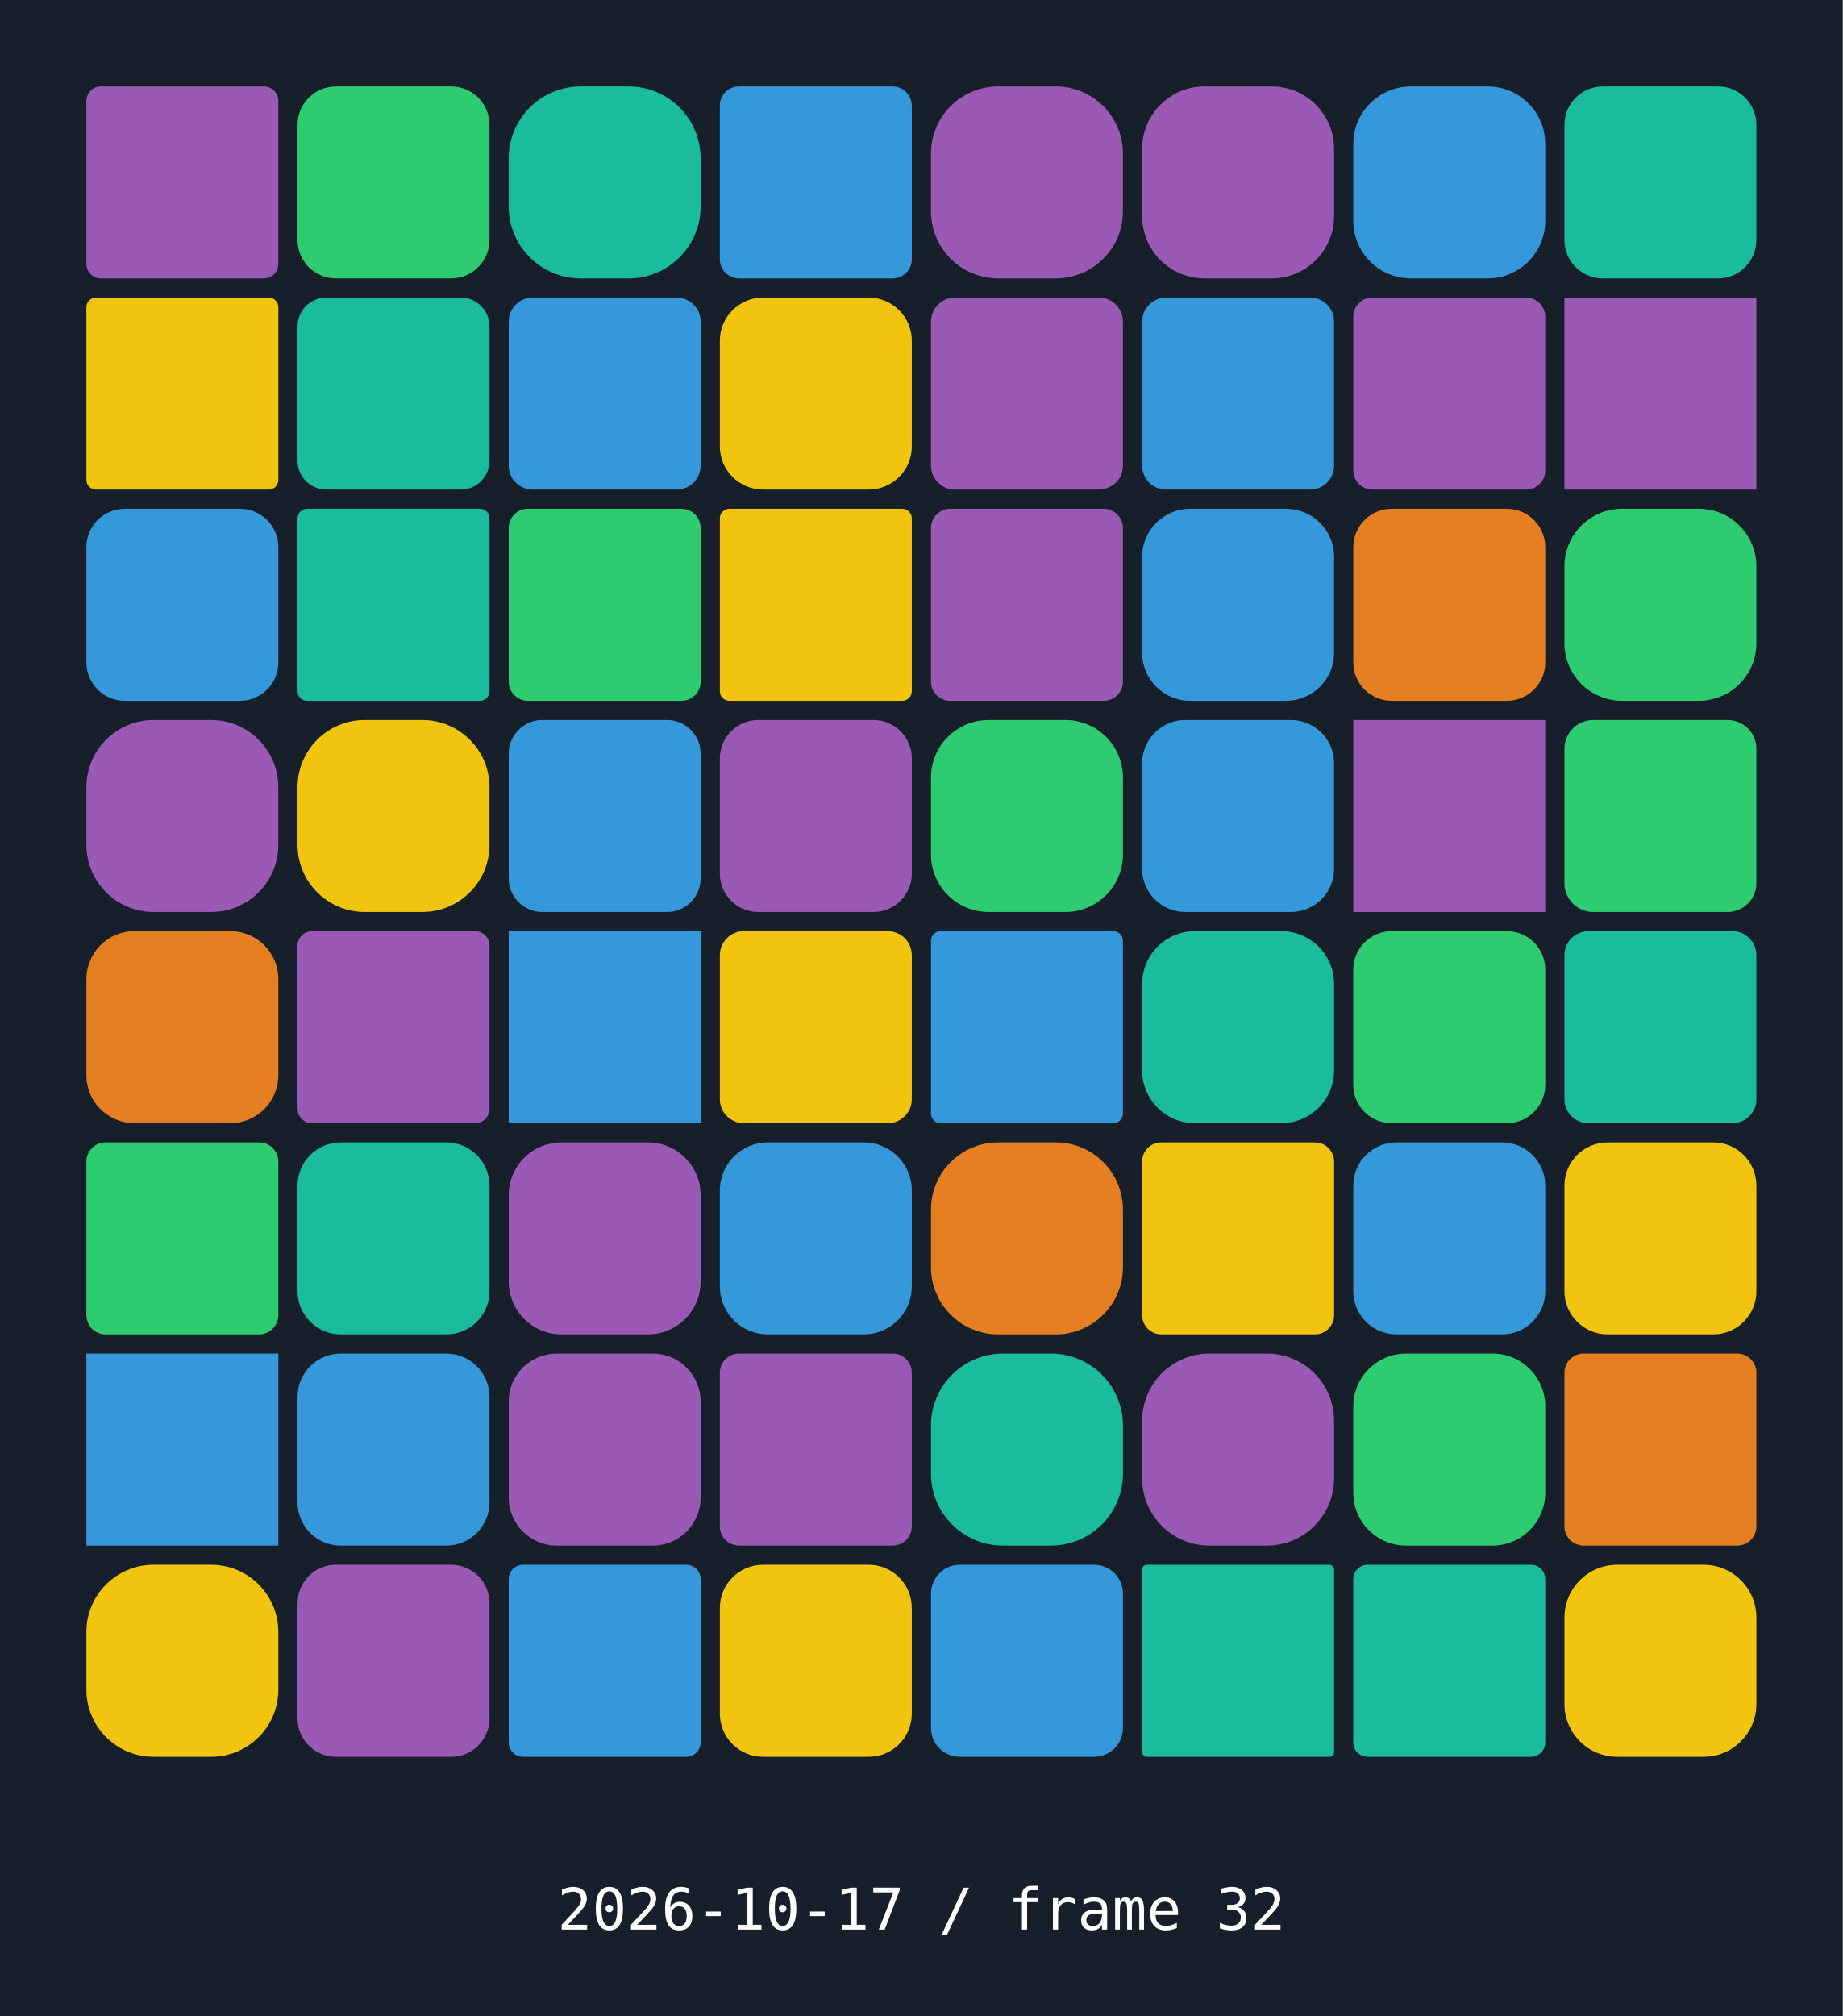
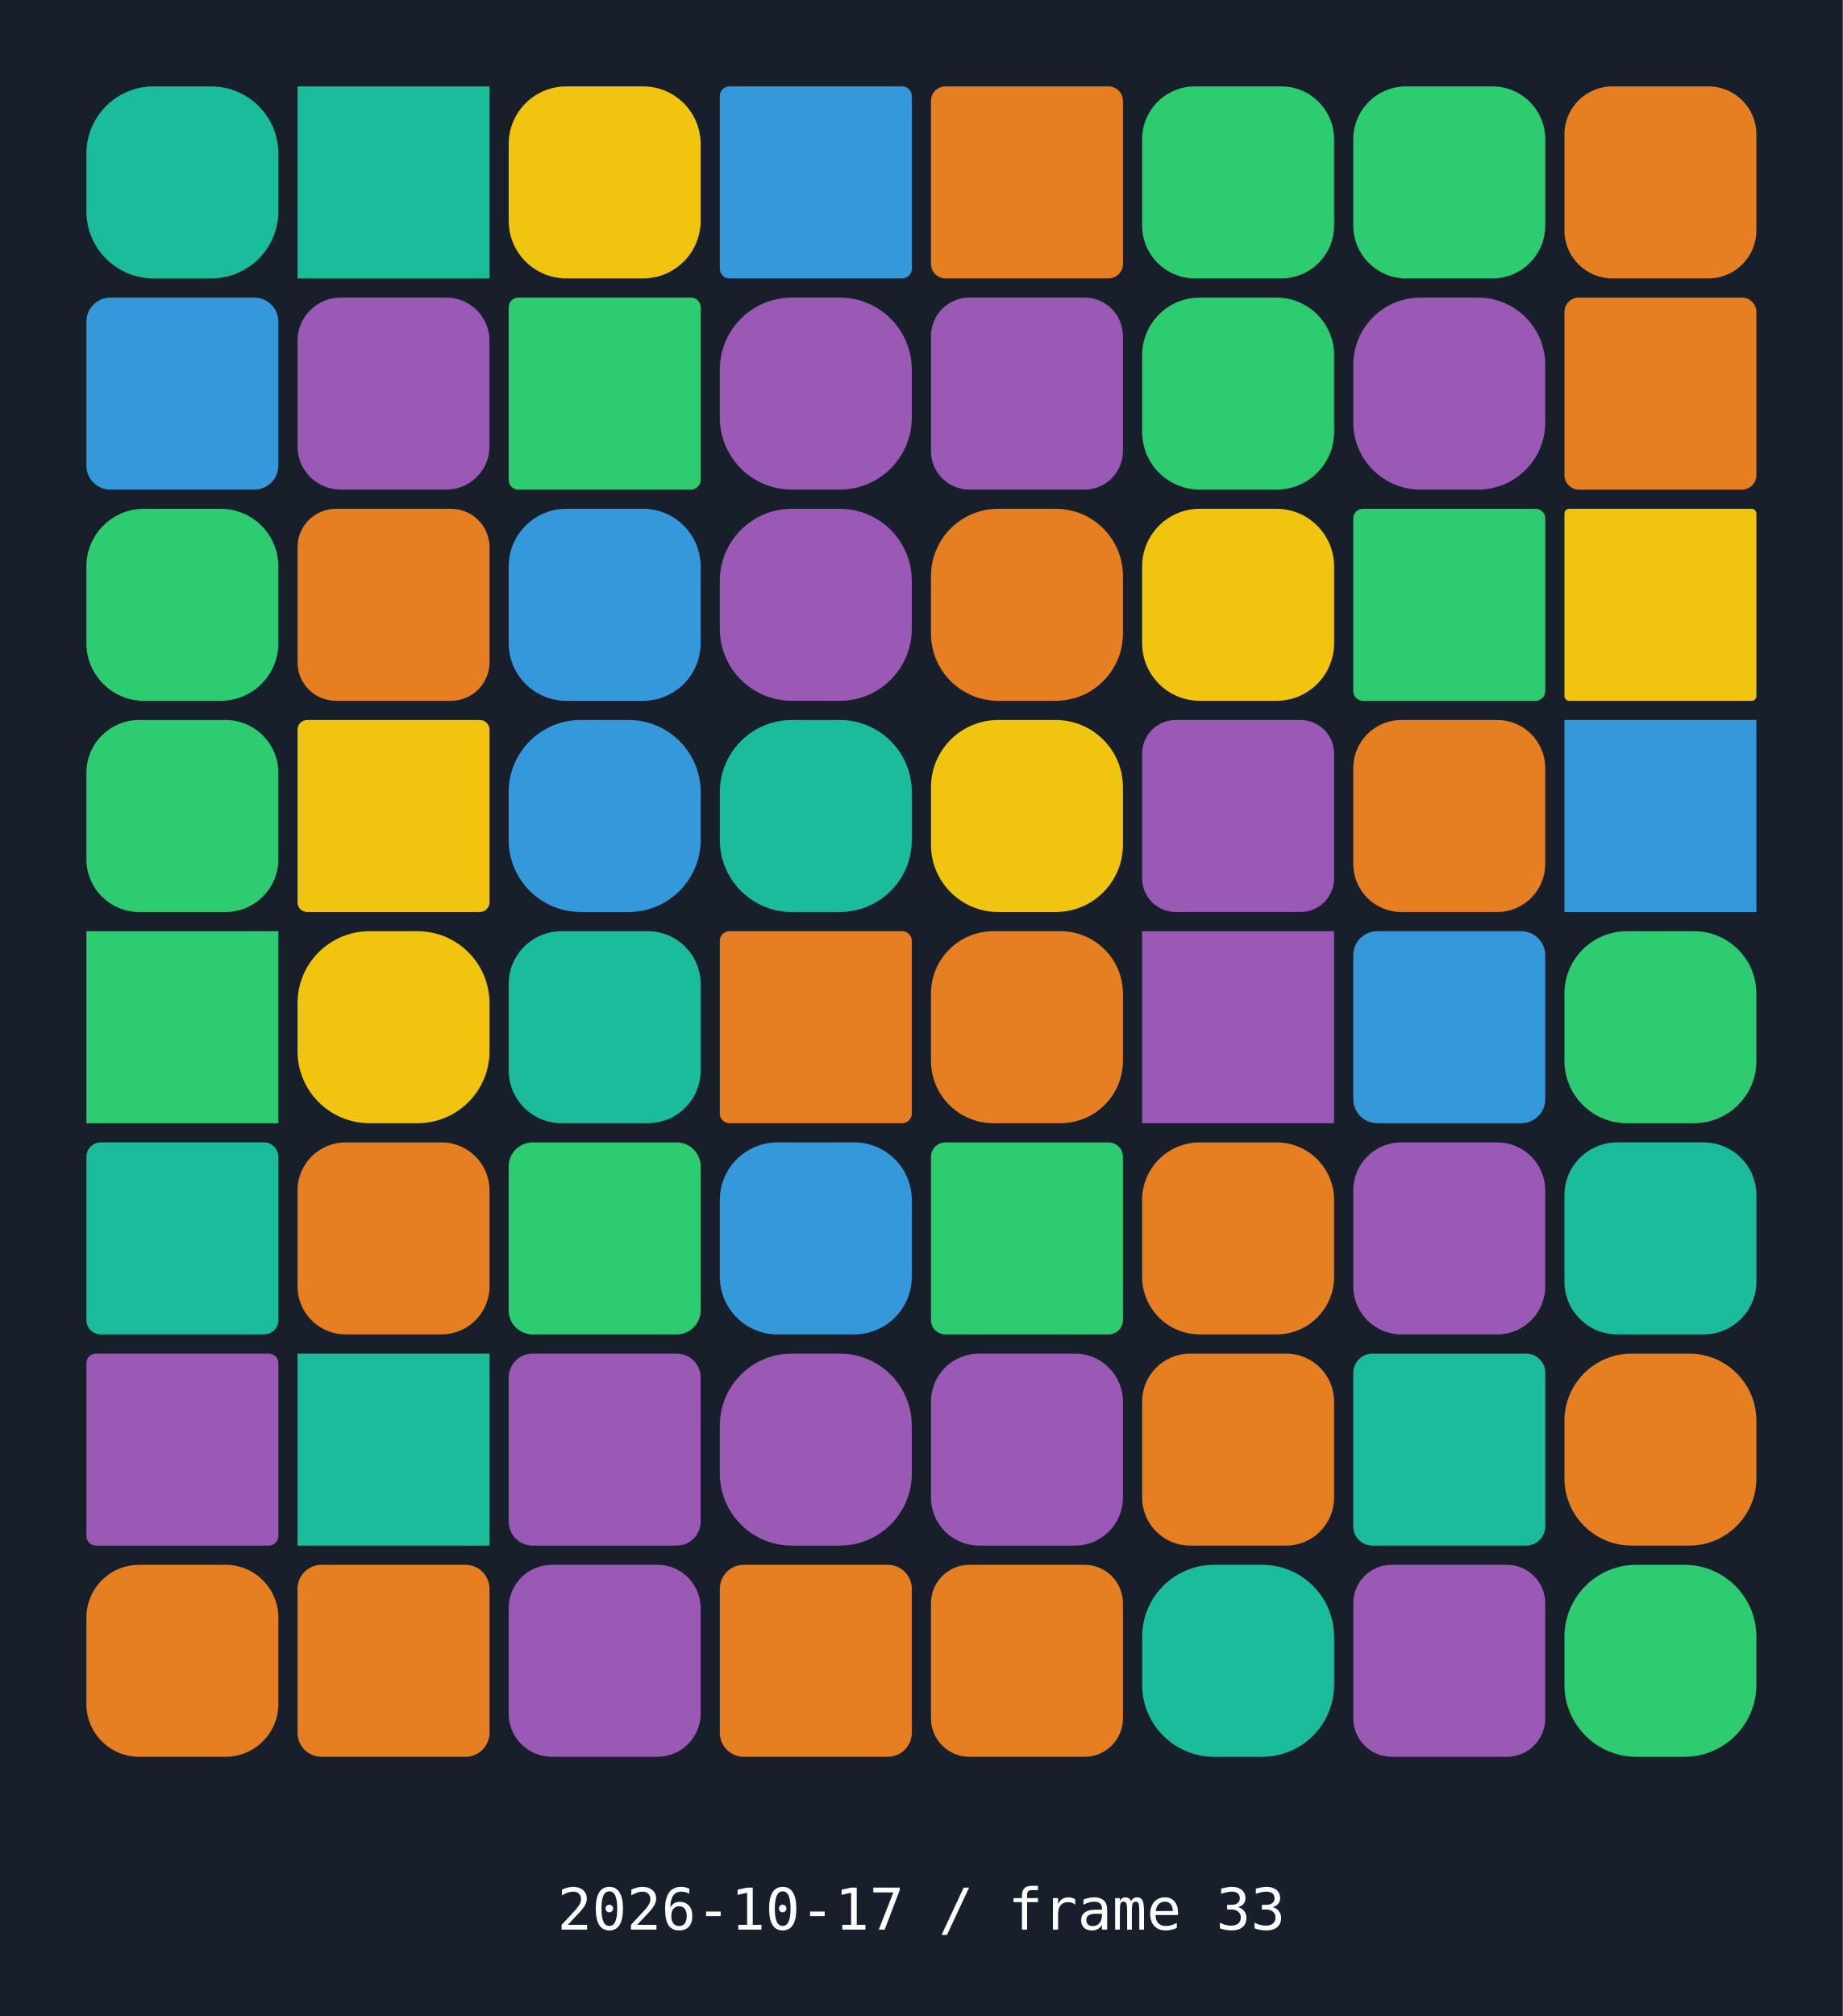
<svg xmlns="http://www.w3.org/2000/svg" width="384" height="420" viewBox="0 0 384 420">
  <rect width="384" height="420" fill="#17202a" />
-   <rect x="18" y="18" width="40" height="40" rx="3" fill="#9b59b6" />
-   <rect x="62" y="18" width="40" height="40" rx="8" fill="#2ecc71" />
-   <rect x="106" y="18" width="40" height="40" rx="15" fill="#1abc9c" />
-   <rect x="150" y="18" width="40" height="40" rx="4" fill="#3498db" />
-   <rect x="194" y="18" width="40" height="40" rx="14" fill="#9b59b6" />
-   <rect x="238" y="18" width="40" height="40" rx="13" fill="#9b59b6" />
-   <rect x="282" y="18" width="40" height="40" rx="12" fill="#3498db" />
-   <rect x="326" y="18" width="40" height="40" rx="8" fill="#1abc9c" />
-   <rect x="18" y="62" width="40" height="40" rx="2" fill="#f1c40f" />
-   <rect x="62" y="62" width="40" height="40" rx="6" fill="#1abc9c" />
-   <rect x="106" y="62" width="40" height="40" rx="5" fill="#3498db" />
-   <rect x="150" y="62" width="40" height="40" rx="9" fill="#f1c40f" />
-   <rect x="194" y="62" width="40" height="40" rx="5" fill="#9b59b6" />
-   <rect x="238" y="62" width="40" height="40" rx="5" fill="#3498db" />
-   <rect x="282" y="62" width="40" height="40" rx="4" fill="#9b59b6" />
-   <rect x="326" y="62" width="40" height="40" rx="0" fill="#9b59b6" />
-   <rect x="18" y="106" width="40" height="40" rx="8" fill="#3498db" />
-   <rect x="62" y="106" width="40" height="40" rx="2" fill="#1abc9c" />
-   <rect x="106" y="106" width="40" height="40" rx="4" fill="#2ecc71" />
-   <rect x="150" y="106" width="40" height="40" rx="2" fill="#f1c40f" />
-   <rect x="194" y="106" width="40" height="40" rx="4" fill="#9b59b6" />
-   <rect x="238" y="106" width="40" height="40" rx="10" fill="#3498db" />
-   <rect x="282" y="106" width="40" height="40" rx="8" fill="#e67e22" />
-   <rect x="326" y="106" width="40" height="40" rx="12" fill="#2ecc71" />
-   <rect x="18" y="150" width="40" height="40" rx="14" fill="#9b59b6" />
-   <rect x="62" y="150" width="40" height="40" rx="14" fill="#f1c40f" />
-   <rect x="106" y="150" width="40" height="40" rx="7" fill="#3498db" />
-   <rect x="150" y="150" width="40" height="40" rx="8" fill="#9b59b6" />
-   <rect x="194" y="150" width="40" height="40" rx="12" fill="#2ecc71" />
-   <rect x="238" y="150" width="40" height="40" rx="9" fill="#3498db" />
-   <rect x="282" y="150" width="40" height="40" rx="0" fill="#9b59b6" />
-   <rect x="326" y="150" width="40" height="40" rx="6" fill="#2ecc71" />
-   <rect x="18" y="194" width="40" height="40" rx="10" fill="#e67e22" />
-   <rect x="62" y="194" width="40" height="40" rx="3" fill="#9b59b6" />
-   <rect x="106" y="194" width="40" height="40" rx="0" fill="#3498db" />
-   <rect x="150" y="194" width="40" height="40" rx="5" fill="#f1c40f" />
-   <rect x="194" y="194" width="40" height="40" rx="2" fill="#3498db" />
-   <rect x="238" y="194" width="40" height="40" rx="11" fill="#1abc9c" />
-   <rect x="282" y="194" width="40" height="40" rx="8" fill="#2ecc71" />
-   <rect x="326" y="194" width="40" height="40" rx="5" fill="#1abc9c" />
-   <rect x="18" y="238" width="40" height="40" rx="4" fill="#2ecc71" />
-   <rect x="62" y="238" width="40" height="40" rx="9" fill="#1abc9c" />
-   <rect x="106" y="238" width="40" height="40" rx="11" fill="#9b59b6" />
-   <rect x="150" y="238" width="40" height="40" rx="10" fill="#3498db" />
-   <rect x="194" y="238" width="40" height="40" rx="14" fill="#e67e22" />
-   <rect x="238" y="238" width="40" height="40" rx="4" fill="#f1c40f" />
-   <rect x="282" y="238" width="40" height="40" rx="9" fill="#3498db" />
-   <rect x="326" y="238" width="40" height="40" rx="9" fill="#f1c40f" />
-   <rect x="18" y="282" width="40" height="40" rx="0" fill="#3498db" />
-   <rect x="62" y="282" width="40" height="40" rx="9" fill="#3498db" />
-   <rect x="106" y="282" width="40" height="40" rx="10" fill="#9b59b6" />
-   <rect x="150" y="282" width="40" height="40" rx="4" fill="#9b59b6" />
-   <rect x="194" y="282" width="40" height="40" rx="15" fill="#1abc9c" />
-   <rect x="238" y="282" width="40" height="40" rx="14" fill="#9b59b6" />
-   <rect x="282" y="282" width="40" height="40" rx="11" fill="#2ecc71" />
-   <rect x="326" y="282" width="40" height="40" rx="4" fill="#e67e22" />
-   <rect x="18" y="326" width="40" height="40" rx="14" fill="#f1c40f" />
-   <rect x="62" y="326" width="40" height="40" rx="8" fill="#9b59b6" />
-   <rect x="106" y="326" width="40" height="40" rx="3" fill="#3498db" />
-   <rect x="150" y="326" width="40" height="40" rx="9" fill="#f1c40f" />
-   <rect x="194" y="326" width="40" height="40" rx="6" fill="#3498db" />
-   <rect x="238" y="326" width="40" height="40" rx="1" fill="#1abc9c" />
-   <rect x="282" y="326" width="40" height="40" rx="3" fill="#1abc9c" />
-   <rect x="326" y="326" width="40" height="40" rx="11" fill="#f1c40f" />
-   <text x="192" y="402" text-anchor="middle" fill="#ffffff" font-family="monospace">2026-10-17 / frame 32</text>
+   <rect x="18" y="18" width="40" height="40" rx="14" fill="#1abc9c" />
+   <rect x="62" y="18" width="40" height="40" rx="0" fill="#1abc9c" />
+   <rect x="106" y="18" width="40" height="40" rx="12" fill="#f1c40f" />
+   <rect x="150" y="18" width="40" height="40" rx="2" fill="#3498db" />
+   <rect x="194" y="18" width="40" height="40" rx="3" fill="#e67e22" />
+   <rect x="238" y="18" width="40" height="40" rx="11" fill="#2ecc71" />
+   <rect x="282" y="18" width="40" height="40" rx="11" fill="#2ecc71" />
+   <rect x="326" y="18" width="40" height="40" rx="10" fill="#e67e22" />
+   <rect x="18" y="62" width="40" height="40" rx="5" fill="#3498db" />
+   <rect x="62" y="62" width="40" height="40" rx="9" fill="#9b59b6" />
+   <rect x="106" y="62" width="40" height="40" rx="2" fill="#2ecc71" />
+   <rect x="150" y="62" width="40" height="40" rx="15" fill="#9b59b6" />
+   <rect x="194" y="62" width="40" height="40" rx="8" fill="#9b59b6" />
+   <rect x="238" y="62" width="40" height="40" rx="12" fill="#2ecc71" />
+   <rect x="282" y="62" width="40" height="40" rx="14" fill="#9b59b6" />
+   <rect x="326" y="62" width="40" height="40" rx="3" fill="#e67e22" />
+   <rect x="18" y="106" width="40" height="40" rx="12" fill="#2ecc71" />
+   <rect x="62" y="106" width="40" height="40" rx="8" fill="#e67e22" />
+   <rect x="106" y="106" width="40" height="40" rx="12" fill="#3498db" />
+   <rect x="150" y="106" width="40" height="40" rx="15" fill="#9b59b6" />
+   <rect x="194" y="106" width="40" height="40" rx="14" fill="#e67e22" />
+   <rect x="238" y="106" width="40" height="40" rx="12" fill="#f1c40f" />
+   <rect x="282" y="106" width="40" height="40" rx="2" fill="#2ecc71" />
+   <rect x="326" y="106" width="40" height="40" rx="1" fill="#f1c40f" />
+   <rect x="18" y="150" width="40" height="40" rx="11" fill="#2ecc71" />
+   <rect x="62" y="150" width="40" height="40" rx="2" fill="#f1c40f" />
+   <rect x="106" y="150" width="40" height="40" rx="15" fill="#3498db" />
+   <rect x="150" y="150" width="40" height="40" rx="15" fill="#1abc9c" />
+   <rect x="194" y="150" width="40" height="40" rx="14" fill="#f1c40f" />
+   <rect x="238" y="150" width="40" height="40" rx="7" fill="#9b59b6" />
+   <rect x="282" y="150" width="40" height="40" rx="10" fill="#e67e22" />
+   <rect x="326" y="150" width="40" height="40" rx="0" fill="#3498db" />
+   <rect x="18" y="194" width="40" height="40" rx="0" fill="#2ecc71" />
+   <rect x="62" y="194" width="40" height="40" rx="15" fill="#f1c40f" />
+   <rect x="106" y="194" width="40" height="40" rx="11" fill="#1abc9c" />
+   <rect x="150" y="194" width="40" height="40" rx="2" fill="#e67e22" />
+   <rect x="194" y="194" width="40" height="40" rx="13" fill="#e67e22" />
+   <rect x="238" y="194" width="40" height="40" rx="0" fill="#9b59b6" />
+   <rect x="282" y="194" width="40" height="40" rx="5" fill="#3498db" />
+   <rect x="326" y="194" width="40" height="40" rx="13" fill="#2ecc71" />
+   <rect x="18" y="238" width="40" height="40" rx="3" fill="#1abc9c" />
+   <rect x="62" y="238" width="40" height="40" rx="10" fill="#e67e22" />
+   <rect x="106" y="238" width="40" height="40" rx="5" fill="#2ecc71" />
+   <rect x="150" y="238" width="40" height="40" rx="12" fill="#3498db" />
+   <rect x="194" y="238" width="40" height="40" rx="3" fill="#2ecc71" />
+   <rect x="238" y="238" width="40" height="40" rx="12" fill="#e67e22" />
+   <rect x="282" y="238" width="40" height="40" rx="10" fill="#9b59b6" />
+   <rect x="326" y="238" width="40" height="40" rx="11" fill="#1abc9c" />
+   <rect x="18" y="282" width="40" height="40" rx="2" fill="#9b59b6" />
+   <rect x="62" y="282" width="40" height="40" rx="0" fill="#1abc9c" />
+   <rect x="106" y="282" width="40" height="40" rx="5" fill="#9b59b6" />
+   <rect x="150" y="282" width="40" height="40" rx="15" fill="#9b59b6" />
+   <rect x="194" y="282" width="40" height="40" rx="10" fill="#9b59b6" />
+   <rect x="238" y="282" width="40" height="40" rx="10" fill="#e67e22" />
+   <rect x="282" y="282" width="40" height="40" rx="4" fill="#1abc9c" />
+   <rect x="326" y="282" width="40" height="40" rx="14" fill="#e67e22" />
+   <rect x="18" y="326" width="40" height="40" rx="11" fill="#e67e22" />
+   <rect x="62" y="326" width="40" height="40" rx="5" fill="#e67e22" />
+   <rect x="106" y="326" width="40" height="40" rx="9" fill="#9b59b6" />
+   <rect x="150" y="326" width="40" height="40" rx="5" fill="#e67e22" />
+   <rect x="194" y="326" width="40" height="40" rx="8" fill="#e67e22" />
+   <rect x="238" y="326" width="40" height="40" rx="15" fill="#1abc9c" />
+   <rect x="282" y="326" width="40" height="40" rx="8" fill="#9b59b6" />
+   <rect x="326" y="326" width="40" height="40" rx="15" fill="#2ecc71" />
+   <text x="192" y="402" text-anchor="middle" fill="#ffffff" font-family="monospace">2026-10-17 / frame 33</text>
</svg>
